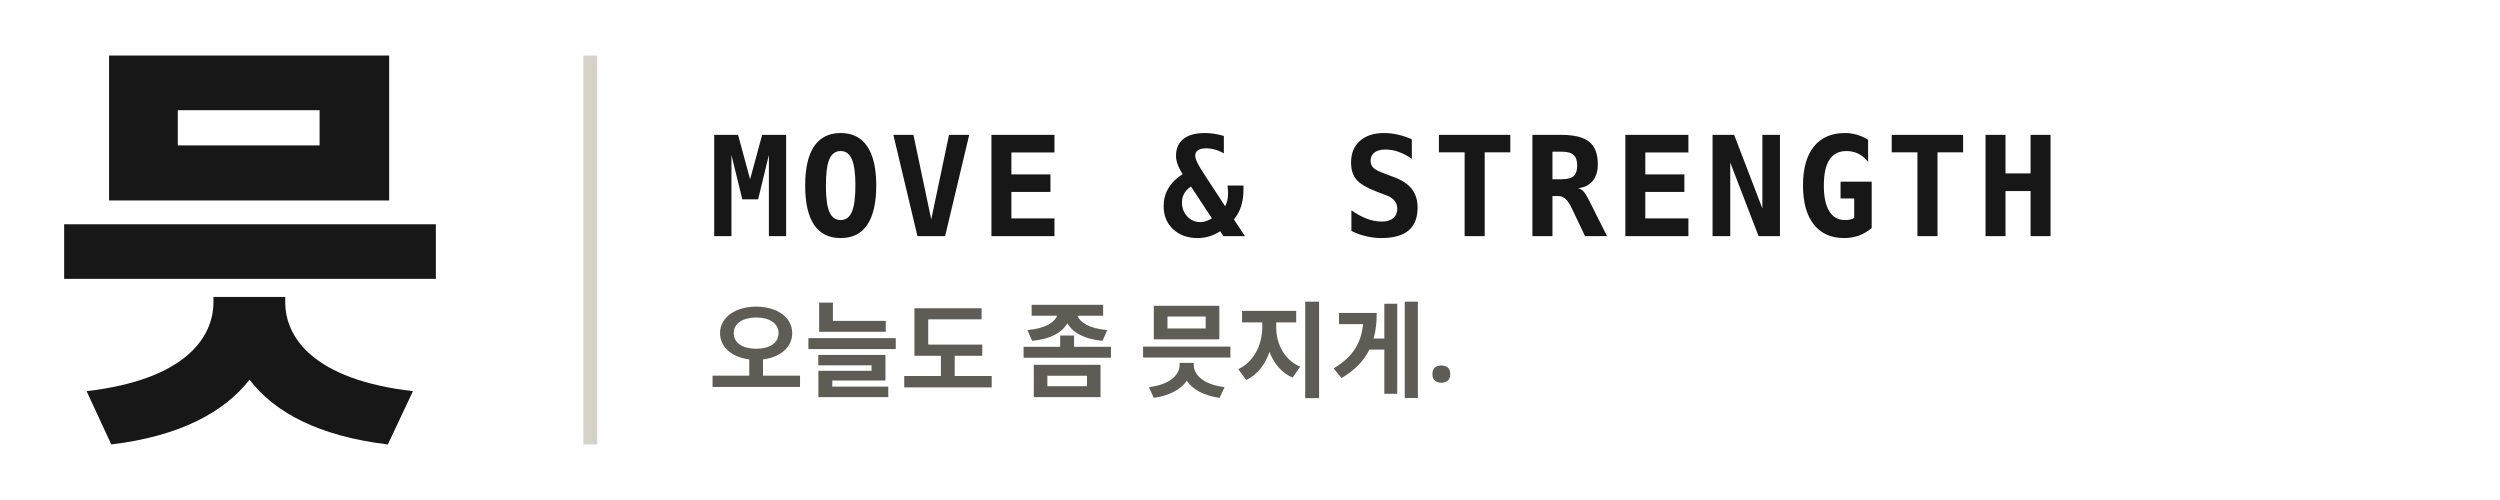
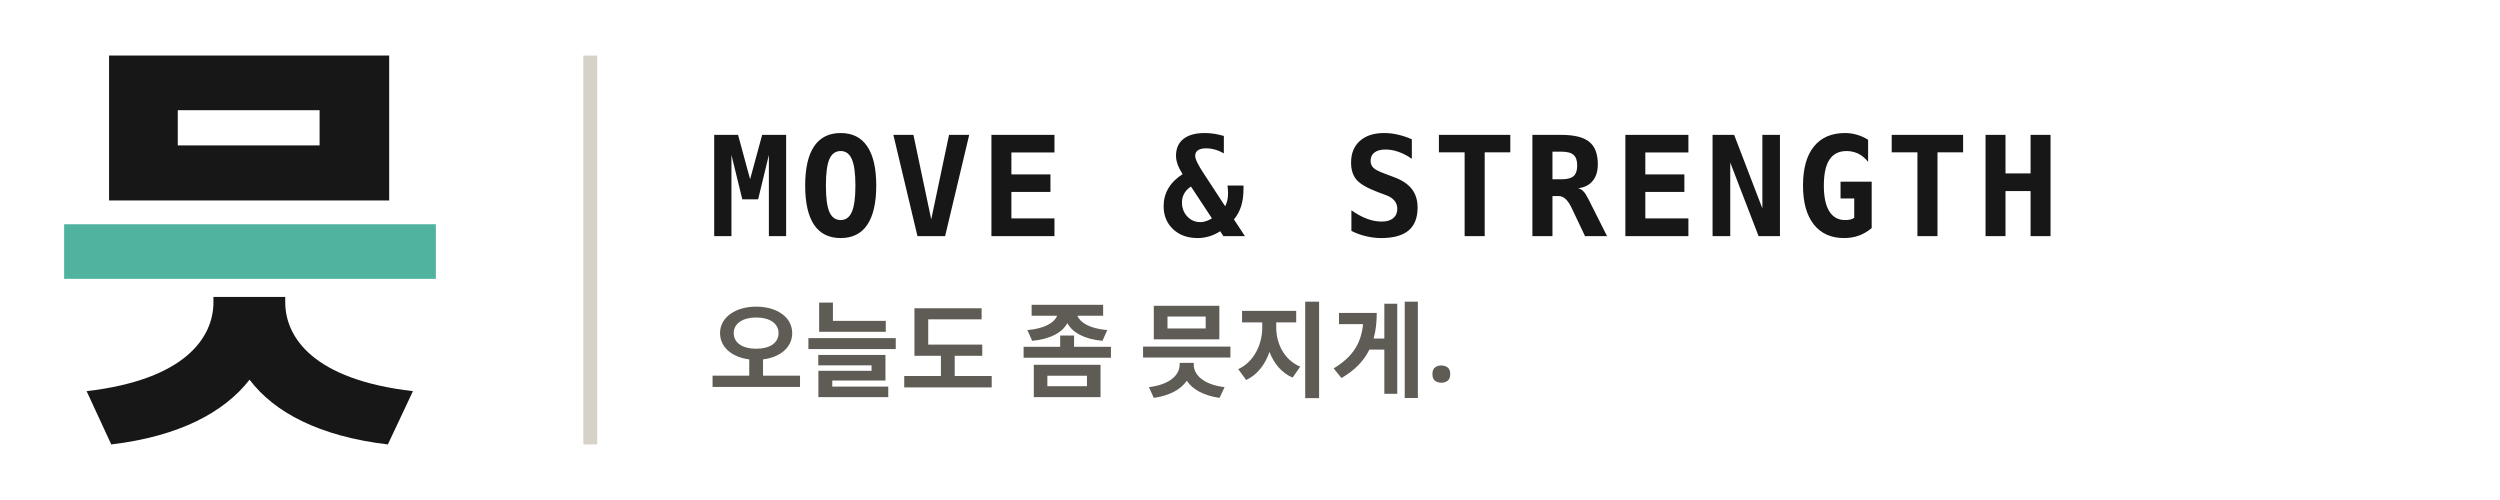
<svg xmlns="http://www.w3.org/2000/svg" viewBox="0 0 360 72" width="360" height="72">
  <g transform="translate(4 4)">
-     <path transform="translate(3.905 53.975) scale(0.03171 -0.03171)" fill="#171717" d="M1518 1576H246V918H1518ZM558 1328H1202V1168H558ZM1730 810H42V562H1730ZM1046 456V480H720V456C720 296 592 104 144 52L256 -190C564 -153 768 -45 884 104C997 -45 1201 -153 1512 -190L1626 52C1174 104 1046 296 1046 456Z" />
+     <g transform="translate(3.905 53.975) scale(0.03171 -0.03171)">
+       <path fill="#171717" d="M1518 1576H246V918H1518ZM558 1328H1202V1168H558ZM1046 456V480H720V456C720 296 592 104 144 52L256 -190C564 -153 768 -45 884 104C997 -45 1201 -153 1512 -190L1626 52C1174 104 1046 296 1046 456Z" />
+       <path fill="#4FB3A0" d="M1730 810H42V562H1730Z" />
+     </g>
  </g>
  <rect x="84" y="8" width="2" height="56" fill="#D6D2C8" />
  <text x="102" y="34" fill="#171717" font-family="'IBM Plex Mono', ui-monospace, Menlo, monospace" font-size="20" font-weight="700" letter-spacing="1">MOVE &amp; STRENGTH</text>
  <text x="102" y="56" fill="#5F5B55" font-family="Pretendard, 'Apple SD Gothic Neo', 'Noto Sans KR', sans-serif" font-size="15" font-weight="600">오늘도 좀 믓지게.</text>
</svg>
